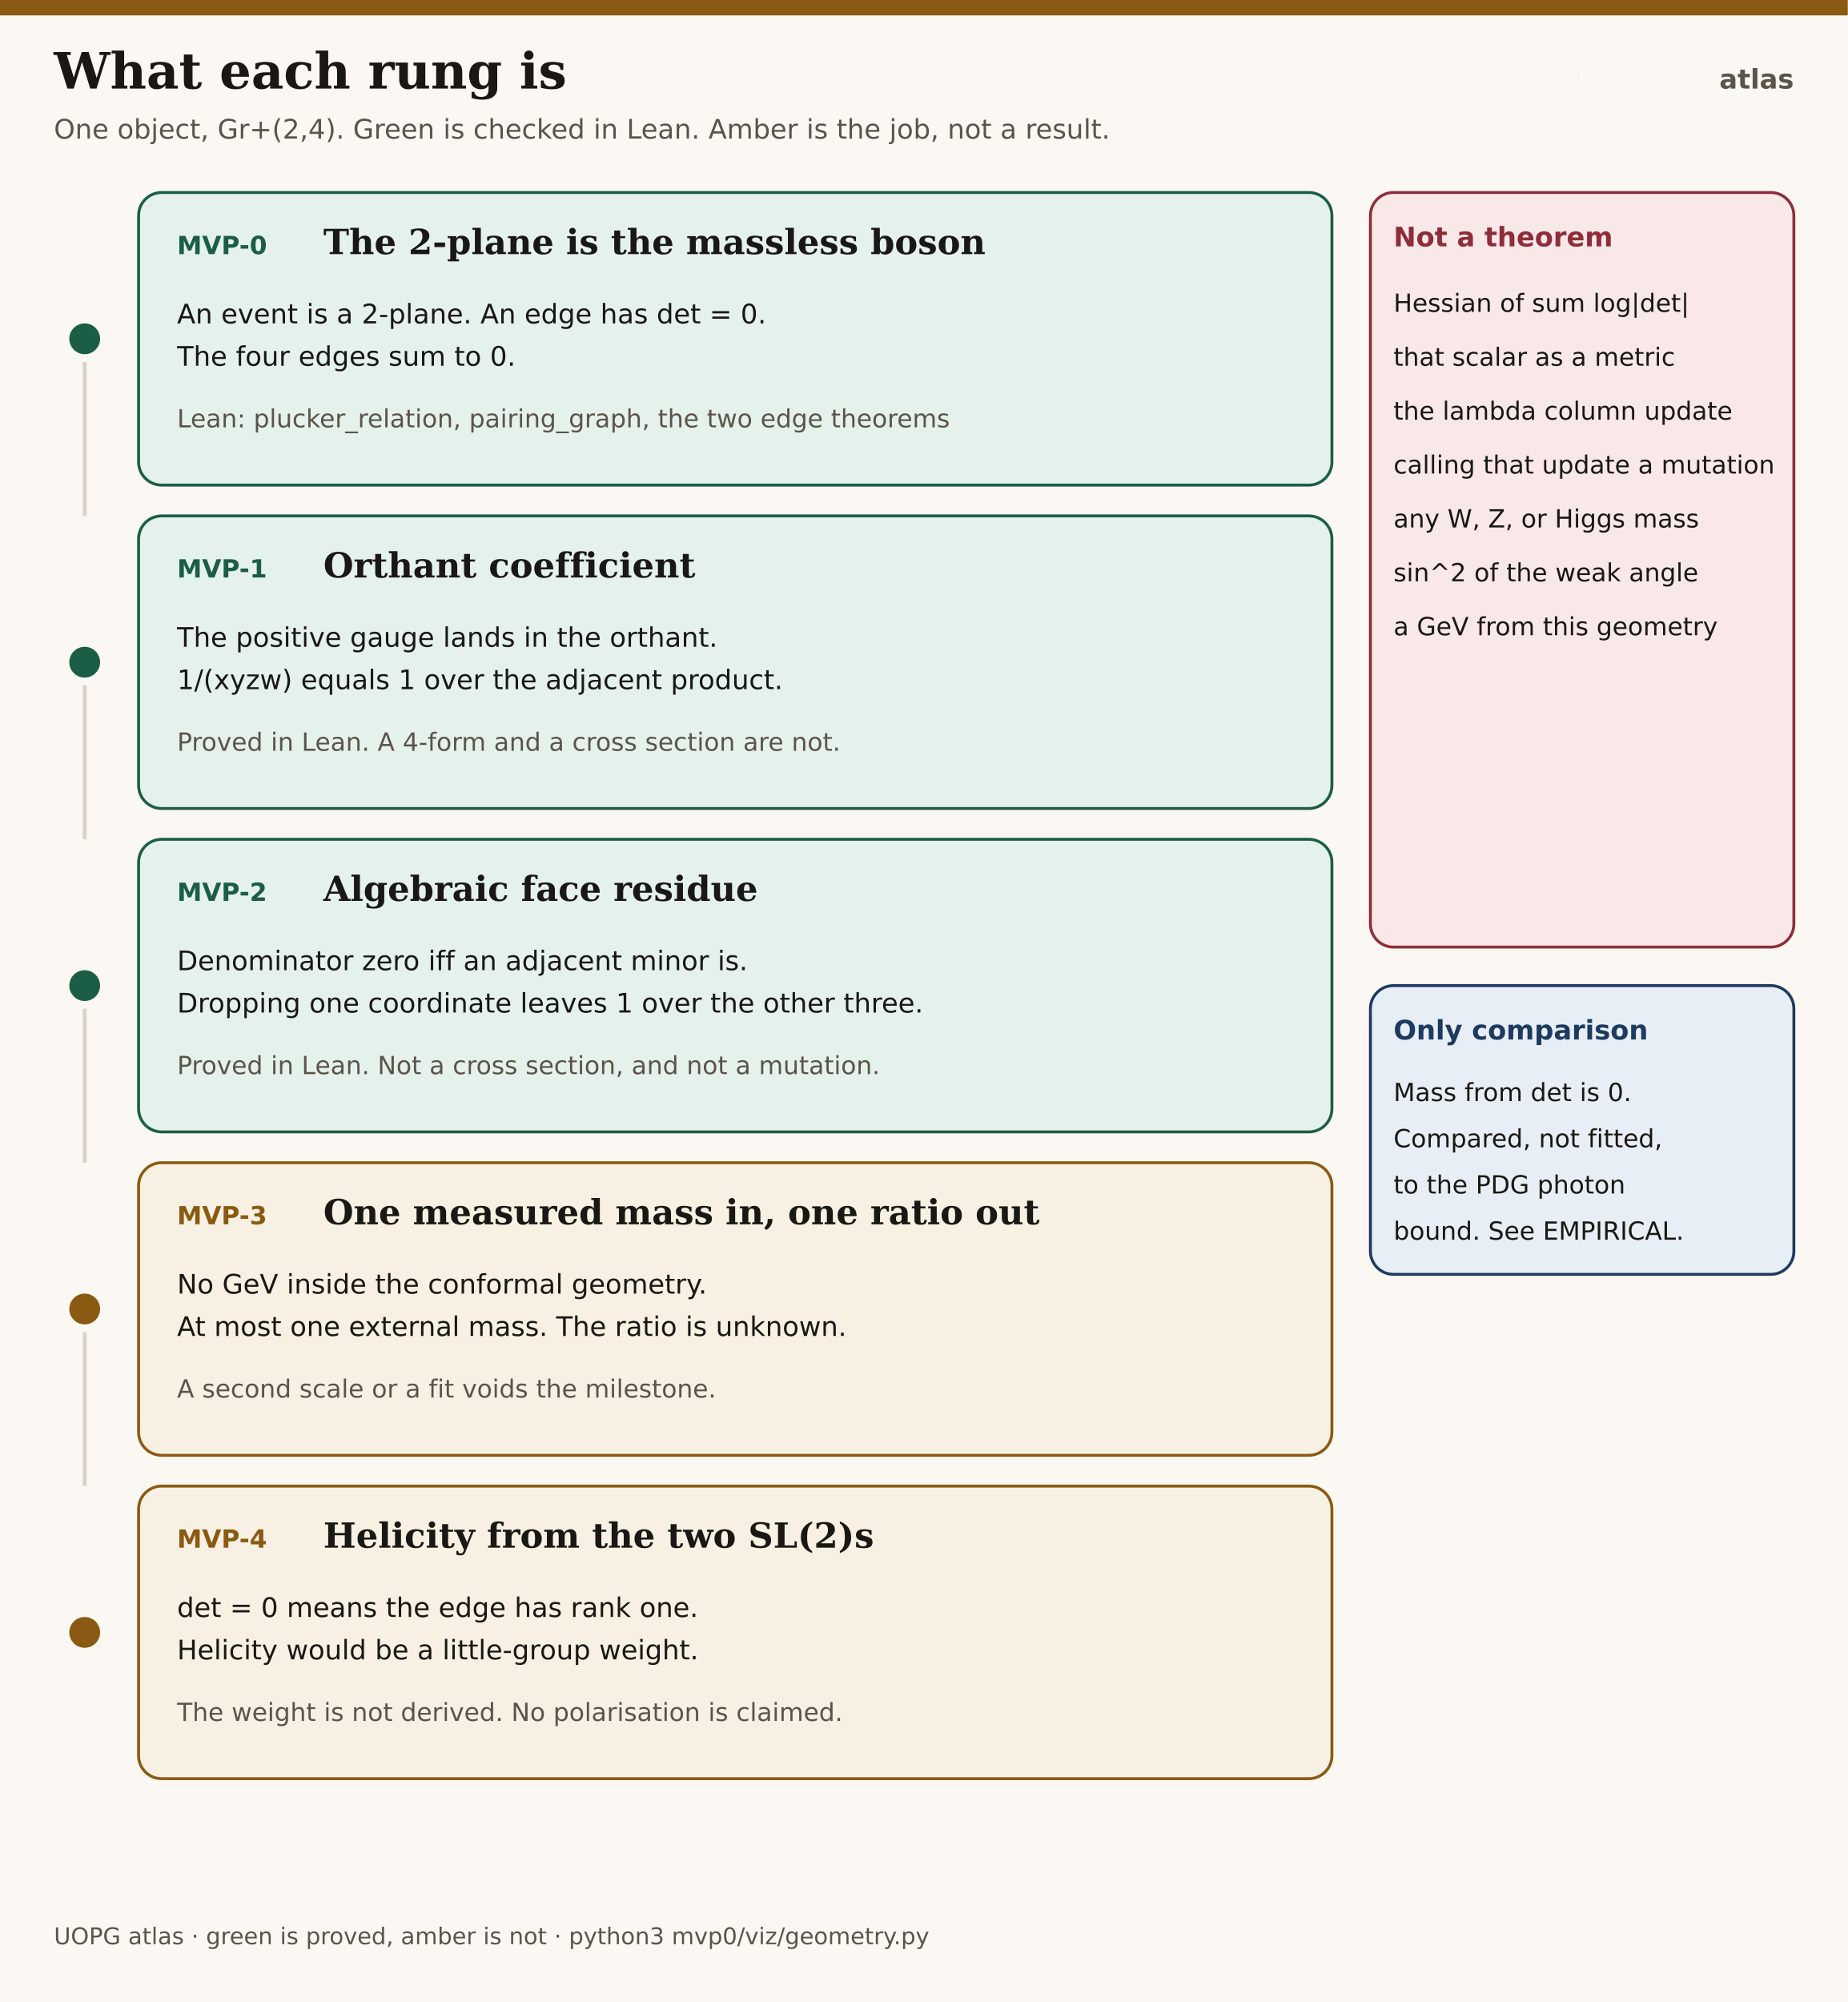
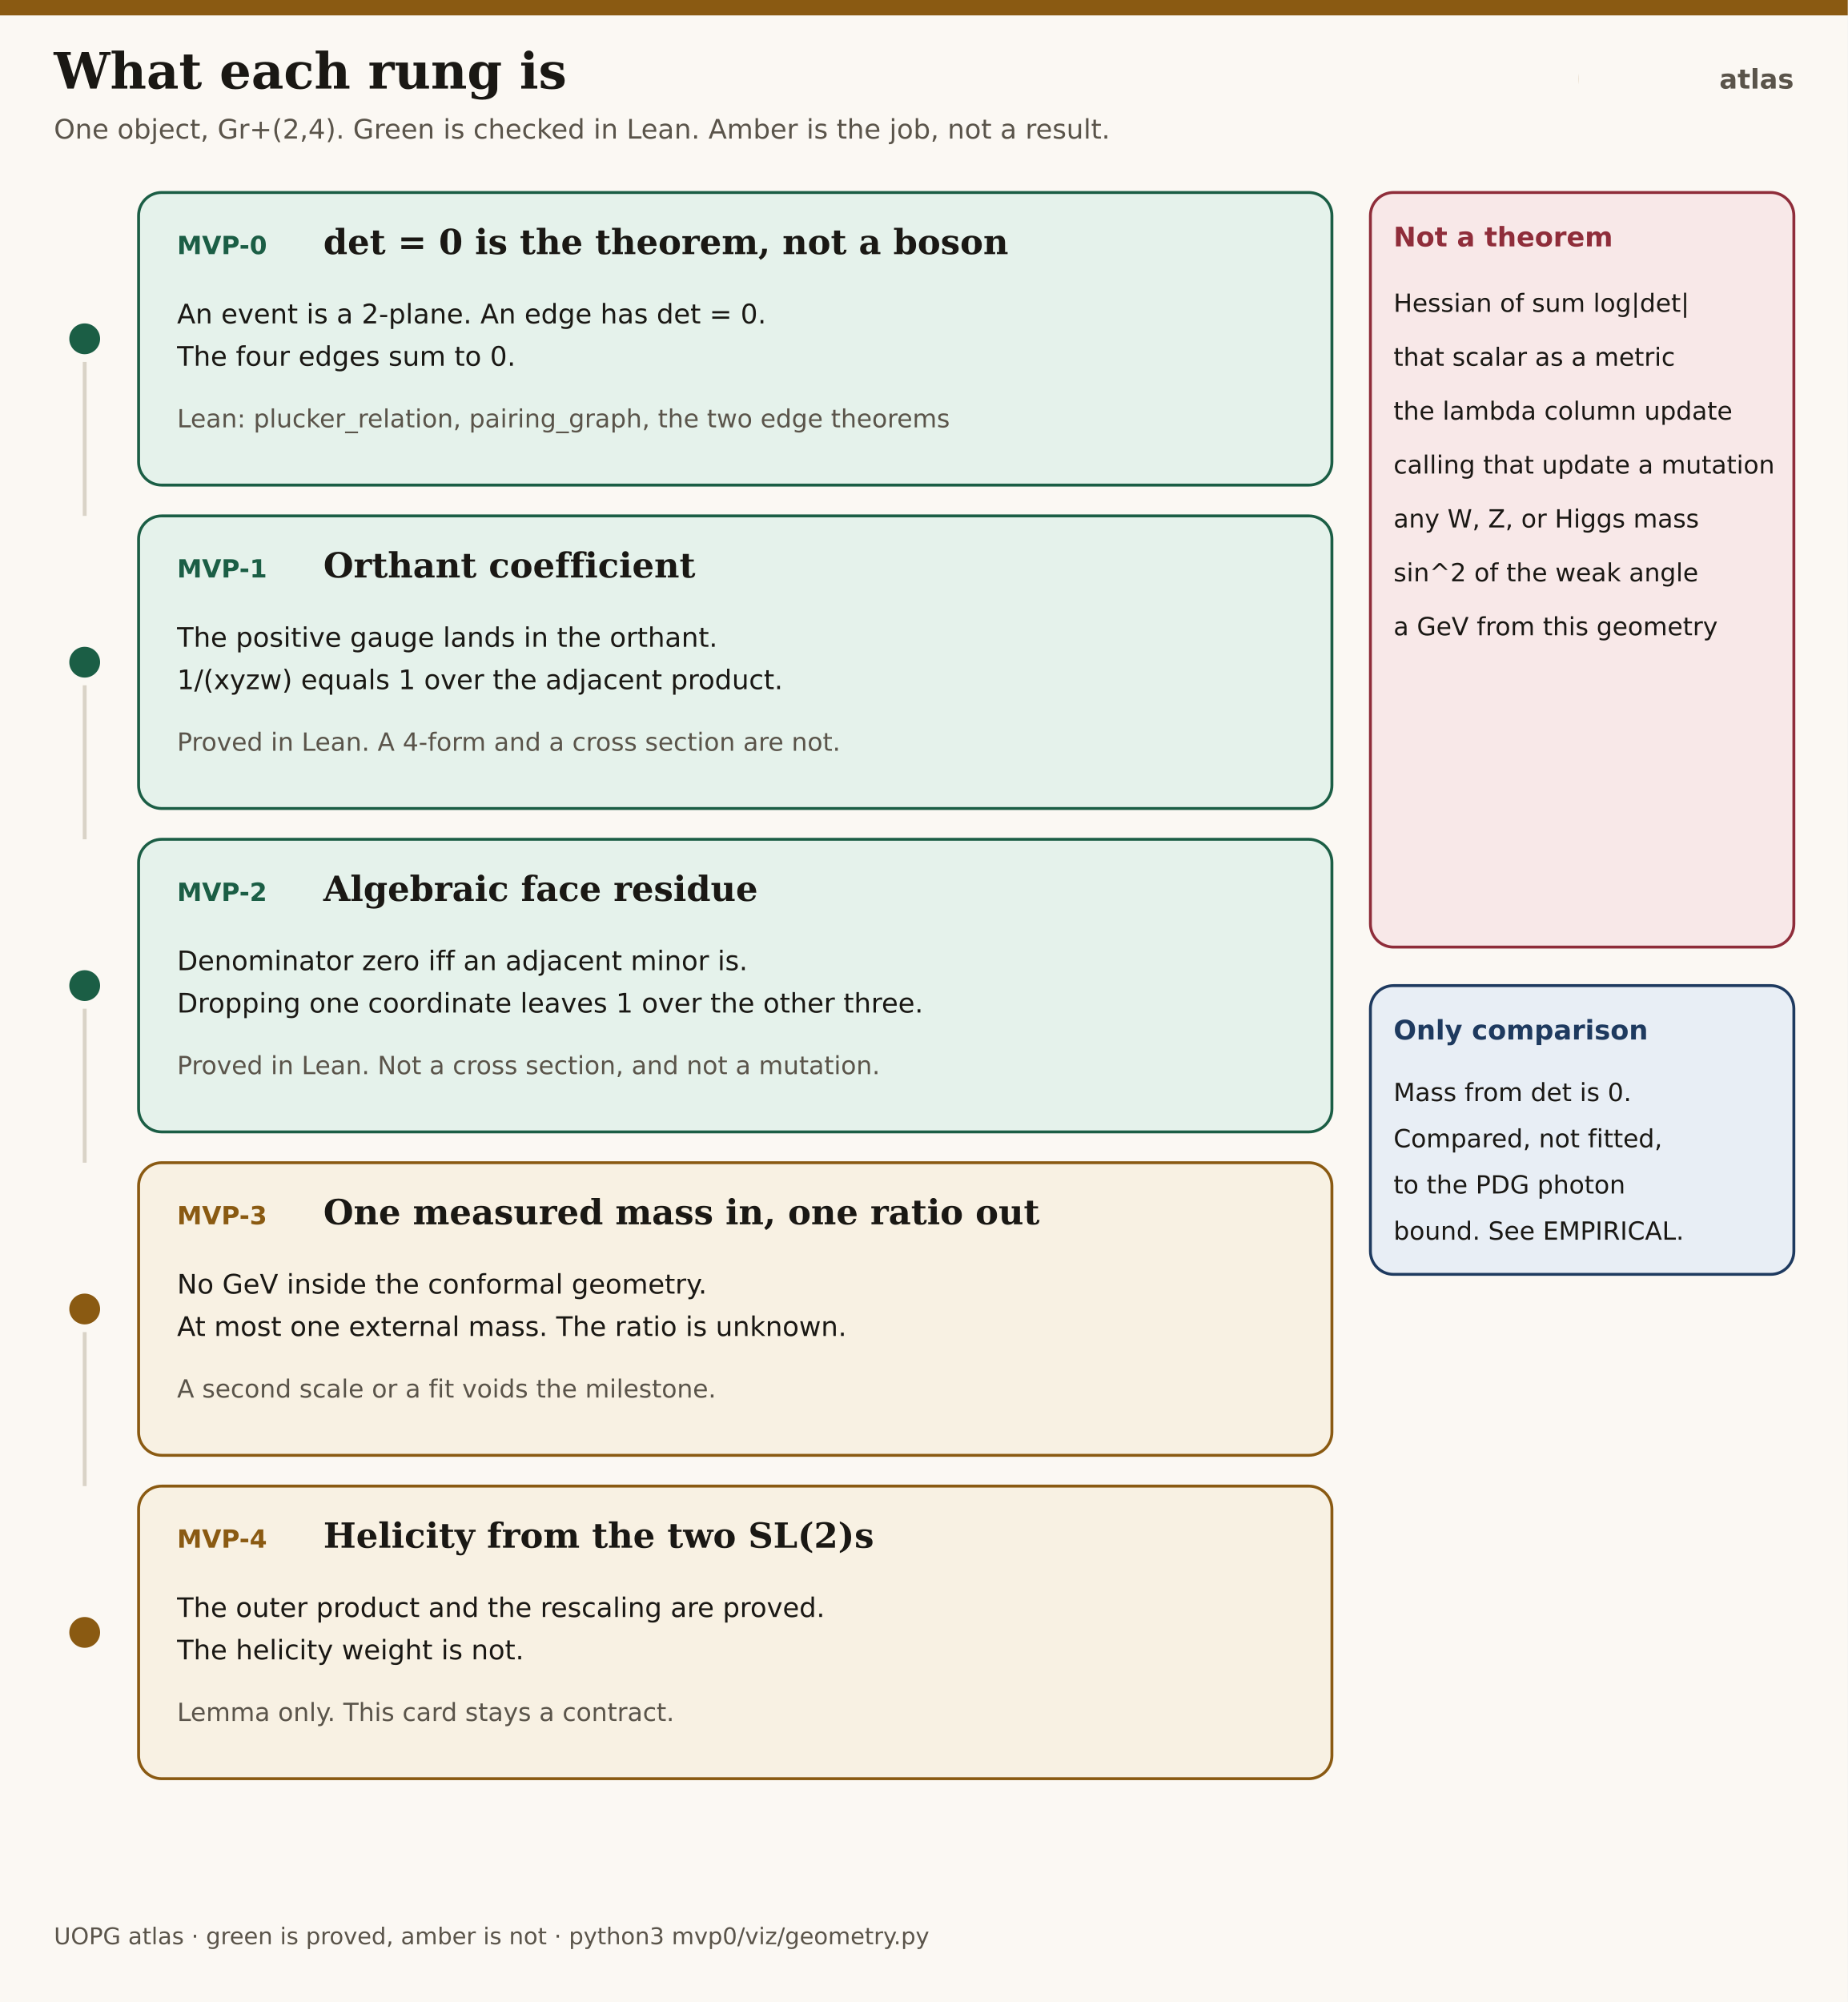
<svg xmlns="http://www.w3.org/2000/svg" width="960" height="1040" viewBox="0 0 960 1040">
  <rect width="100%" height="100%" fill="#fbf8f3" />
  <rect x="0" y="0" width="960" height="8" rx="0" fill="#8a5a12" />
  <text x="28" y="46" fill="#1a1814" font-size="26" font-family="DejaVu Serif, Liberation Serif, serif" text-anchor="start" font-weight="700">What each rung is</text>
  <text x="28" y="72" fill="#5a544a" font-size="14" font-family="DejaVu Sans, Liberation Sans, sans-serif" text-anchor="start">One object, Gr+(2,4). Green is checked in Lean. Amber is the job, not a result.</text>
  <rect x="820" y="30" width="112" height="22" rx="11" fill="#8a5a12" />
  <text x="876.0" y="46" fill="#ffffff" font-size="12" font-family="DejaVu Sans, Liberation Sans, sans-serif" text-anchor="middle" font-weight="700">CONTRACT</text>
  <rect x="820" y="26" width="120" height="30" rx="0" fill="#fbf8f3" />
  <text x="932" y="46" fill="#5a544a" font-size="14" font-family="DejaVu Sans, Liberation Sans, sans-serif" text-anchor="end" font-weight="700">atlas</text>
  <rect x="72" y="100" width="620" height="152" rx="12" fill="#e5f2eb" stroke="#1b5e45" stroke-width="1.5" />
  <circle cx="44" cy="176" r="8" fill="#1b5e45" />
  <line x1="44" y1="188" x2="44" y2="268" stroke="#d9d3c7" stroke-width="2" />
  <text x="92" y="132" fill="#1b5e45" font-size="13" font-family="DejaVu Sans, Liberation Sans, sans-serif" text-anchor="start" font-weight="700">MVP-0</text>
-   <text x="168" y="132" fill="#1a1814" font-size="18" font-family="DejaVu Serif, Liberation Serif, serif" text-anchor="start" font-weight="700">The 2-plane is the massless boson</text>
+   <text x="168" y="132" fill="#1a1814" font-size="18" font-family="DejaVu Serif, Liberation Serif, serif" text-anchor="start" font-weight="700">det = 0 is the theorem, not a boson</text>
  <text x="92" y="168" fill="#1a1814" font-size="14" font-family="DejaVu Sans, Liberation Sans, sans-serif" text-anchor="start">An event is a 2-plane. An edge has det = 0.</text>
  <text x="92" y="190" fill="#1a1814" font-size="14" font-family="DejaVu Sans, Liberation Sans, sans-serif" text-anchor="start">The four edges sum to 0.</text>
  <text x="92" y="222" fill="#5a544a" font-size="13" font-family="DejaVu Sans, Liberation Sans, sans-serif" text-anchor="start">Lean: plucker_relation, pairing_graph, the two edge theorems</text>
  <rect x="72" y="268" width="620" height="152" rx="12" fill="#e5f2eb" stroke="#1b5e45" stroke-width="1.5" />
  <circle cx="44" cy="344" r="8" fill="#1b5e45" />
  <line x1="44" y1="356" x2="44" y2="436" stroke="#d9d3c7" stroke-width="2" />
  <text x="92" y="300" fill="#1b5e45" font-size="13" font-family="DejaVu Sans, Liberation Sans, sans-serif" text-anchor="start" font-weight="700">MVP-1</text>
  <text x="168" y="300" fill="#1a1814" font-size="18" font-family="DejaVu Serif, Liberation Serif, serif" text-anchor="start" font-weight="700">Orthant coefficient</text>
  <text x="92" y="336" fill="#1a1814" font-size="14" font-family="DejaVu Sans, Liberation Sans, sans-serif" text-anchor="start">The positive gauge lands in the orthant.</text>
  <text x="92" y="358" fill="#1a1814" font-size="14" font-family="DejaVu Sans, Liberation Sans, sans-serif" text-anchor="start">1/(xyzw) equals 1 over the adjacent product.</text>
  <text x="92" y="390" fill="#5a544a" font-size="13" font-family="DejaVu Sans, Liberation Sans, sans-serif" text-anchor="start">Proved in Lean. A 4-form and a cross section are not.</text>
  <rect x="72" y="436" width="620" height="152" rx="12" fill="#e5f2eb" stroke="#1b5e45" stroke-width="1.5" />
  <circle cx="44" cy="512" r="8" fill="#1b5e45" />
  <line x1="44" y1="524" x2="44" y2="604" stroke="#d9d3c7" stroke-width="2" />
  <text x="92" y="468" fill="#1b5e45" font-size="13" font-family="DejaVu Sans, Liberation Sans, sans-serif" text-anchor="start" font-weight="700">MVP-2</text>
  <text x="168" y="468" fill="#1a1814" font-size="18" font-family="DejaVu Serif, Liberation Serif, serif" text-anchor="start" font-weight="700">Algebraic face residue</text>
  <text x="92" y="504" fill="#1a1814" font-size="14" font-family="DejaVu Sans, Liberation Sans, sans-serif" text-anchor="start">Denominator zero iff an adjacent minor is.</text>
  <text x="92" y="526" fill="#1a1814" font-size="14" font-family="DejaVu Sans, Liberation Sans, sans-serif" text-anchor="start">Dropping one coordinate leaves 1 over the other three.</text>
  <text x="92" y="558" fill="#5a544a" font-size="13" font-family="DejaVu Sans, Liberation Sans, sans-serif" text-anchor="start">Proved in Lean. Not a cross section, and not a mutation.</text>
  <rect x="72" y="604" width="620" height="152" rx="12" fill="#f8f1e3" stroke="#8a5a12" stroke-width="1.5" />
  <circle cx="44" cy="680" r="8" fill="#8a5a12" />
  <line x1="44" y1="692" x2="44" y2="772" stroke="#d9d3c7" stroke-width="2" />
  <text x="92" y="636" fill="#8a5a12" font-size="13" font-family="DejaVu Sans, Liberation Sans, sans-serif" text-anchor="start" font-weight="700">MVP-3</text>
  <text x="168" y="636" fill="#1a1814" font-size="18" font-family="DejaVu Serif, Liberation Serif, serif" text-anchor="start" font-weight="700">One measured mass in, one ratio out</text>
  <text x="92" y="672" fill="#1a1814" font-size="14" font-family="DejaVu Sans, Liberation Sans, sans-serif" text-anchor="start">No GeV inside the conformal geometry.</text>
  <text x="92" y="694" fill="#1a1814" font-size="14" font-family="DejaVu Sans, Liberation Sans, sans-serif" text-anchor="start">At most one external mass. The ratio is unknown.</text>
  <text x="92" y="726" fill="#5a544a" font-size="13" font-family="DejaVu Sans, Liberation Sans, sans-serif" text-anchor="start">A second scale or a fit voids the milestone.</text>
  <rect x="72" y="772" width="620" height="152" rx="12" fill="#f8f1e3" stroke="#8a5a12" stroke-width="1.5" />
  <circle cx="44" cy="848" r="8" fill="#8a5a12" />
  <text x="92" y="804" fill="#8a5a12" font-size="13" font-family="DejaVu Sans, Liberation Sans, sans-serif" text-anchor="start" font-weight="700">MVP-4</text>
  <text x="168" y="804" fill="#1a1814" font-size="18" font-family="DejaVu Serif, Liberation Serif, serif" text-anchor="start" font-weight="700">Helicity from the two SL(2)s</text>
-   <text x="92" y="840" fill="#1a1814" font-size="14" font-family="DejaVu Sans, Liberation Sans, sans-serif" text-anchor="start">det = 0 means the edge has rank one.</text>
-   <text x="92" y="862" fill="#1a1814" font-size="14" font-family="DejaVu Sans, Liberation Sans, sans-serif" text-anchor="start">Helicity would be a little-group weight.</text>
-   <text x="92" y="894" fill="#5a544a" font-size="13" font-family="DejaVu Sans, Liberation Sans, sans-serif" text-anchor="start">The weight is not derived. No polarisation is claimed.</text>
+   <text x="92" y="840" fill="#1a1814" font-size="14" font-family="DejaVu Sans, Liberation Sans, sans-serif" text-anchor="start">The outer product and the rescaling are proved.</text>
+   <text x="92" y="862" fill="#1a1814" font-size="14" font-family="DejaVu Sans, Liberation Sans, sans-serif" text-anchor="start">The helicity weight is not.</text>
+   <text x="92" y="894" fill="#5a544a" font-size="13" font-family="DejaVu Sans, Liberation Sans, sans-serif" text-anchor="start">Lemma only. This card stays a contract.</text>
  <rect x="712" y="100" width="220" height="392" rx="12" fill="#f8e8e8" stroke="#8f2d3a" stroke-width="1.5" />
  <text x="724" y="128" fill="#8f2d3a" font-size="14" font-family="DejaVu Sans, Liberation Sans, sans-serif" text-anchor="start" font-weight="700">Not a theorem</text>
  <text x="724" y="162" fill="#1a1814" font-size="13" font-family="DejaVu Sans, Liberation Sans, sans-serif" text-anchor="start">Hessian of sum log|det|</text>
  <text x="724" y="190" fill="#1a1814" font-size="13" font-family="DejaVu Sans, Liberation Sans, sans-serif" text-anchor="start">that scalar as a metric</text>
  <text x="724" y="218" fill="#1a1814" font-size="13" font-family="DejaVu Sans, Liberation Sans, sans-serif" text-anchor="start">the lambda column update</text>
  <text x="724" y="246" fill="#1a1814" font-size="13" font-family="DejaVu Sans, Liberation Sans, sans-serif" text-anchor="start">calling that update a mutation</text>
  <text x="724" y="274" fill="#1a1814" font-size="13" font-family="DejaVu Sans, Liberation Sans, sans-serif" text-anchor="start">any W, Z, or Higgs mass</text>
  <text x="724" y="302" fill="#1a1814" font-size="13" font-family="DejaVu Sans, Liberation Sans, sans-serif" text-anchor="start">sin^2 of the weak angle</text>
  <text x="724" y="330" fill="#1a1814" font-size="13" font-family="DejaVu Sans, Liberation Sans, sans-serif" text-anchor="start">a GeV from this geometry</text>
  <rect x="712" y="512" width="220" height="150" rx="12" fill="#e8eef5" stroke="#1e3a5f" stroke-width="1.5" />
  <text x="724" y="540" fill="#1e3a5f" font-size="14" font-family="DejaVu Sans, Liberation Sans, sans-serif" text-anchor="start" font-weight="700">Only comparison</text>
  <text x="724" y="572" fill="#1a1814" font-size="13" font-family="DejaVu Sans, Liberation Sans, sans-serif" text-anchor="start">Mass from det is 0.</text>
  <text x="724" y="596" fill="#1a1814" font-size="13" font-family="DejaVu Sans, Liberation Sans, sans-serif" text-anchor="start">Compared, not fitted,</text>
  <text x="724" y="620" fill="#1a1814" font-size="13" font-family="DejaVu Sans, Liberation Sans, sans-serif" text-anchor="start">to the PDG photon</text>
  <text x="724" y="644" fill="#1a1814" font-size="13" font-family="DejaVu Sans, Liberation Sans, sans-serif" text-anchor="start">bound. See EMPIRICAL.</text>
  <text x="28" y="1010" fill="#5a544a" font-size="12" font-family="DejaVu Sans, Liberation Sans, sans-serif" text-anchor="start">UOPG atlas  ·  green is proved, amber is not  ·  python3 mvp0/viz/geometry.py</text>
</svg>
